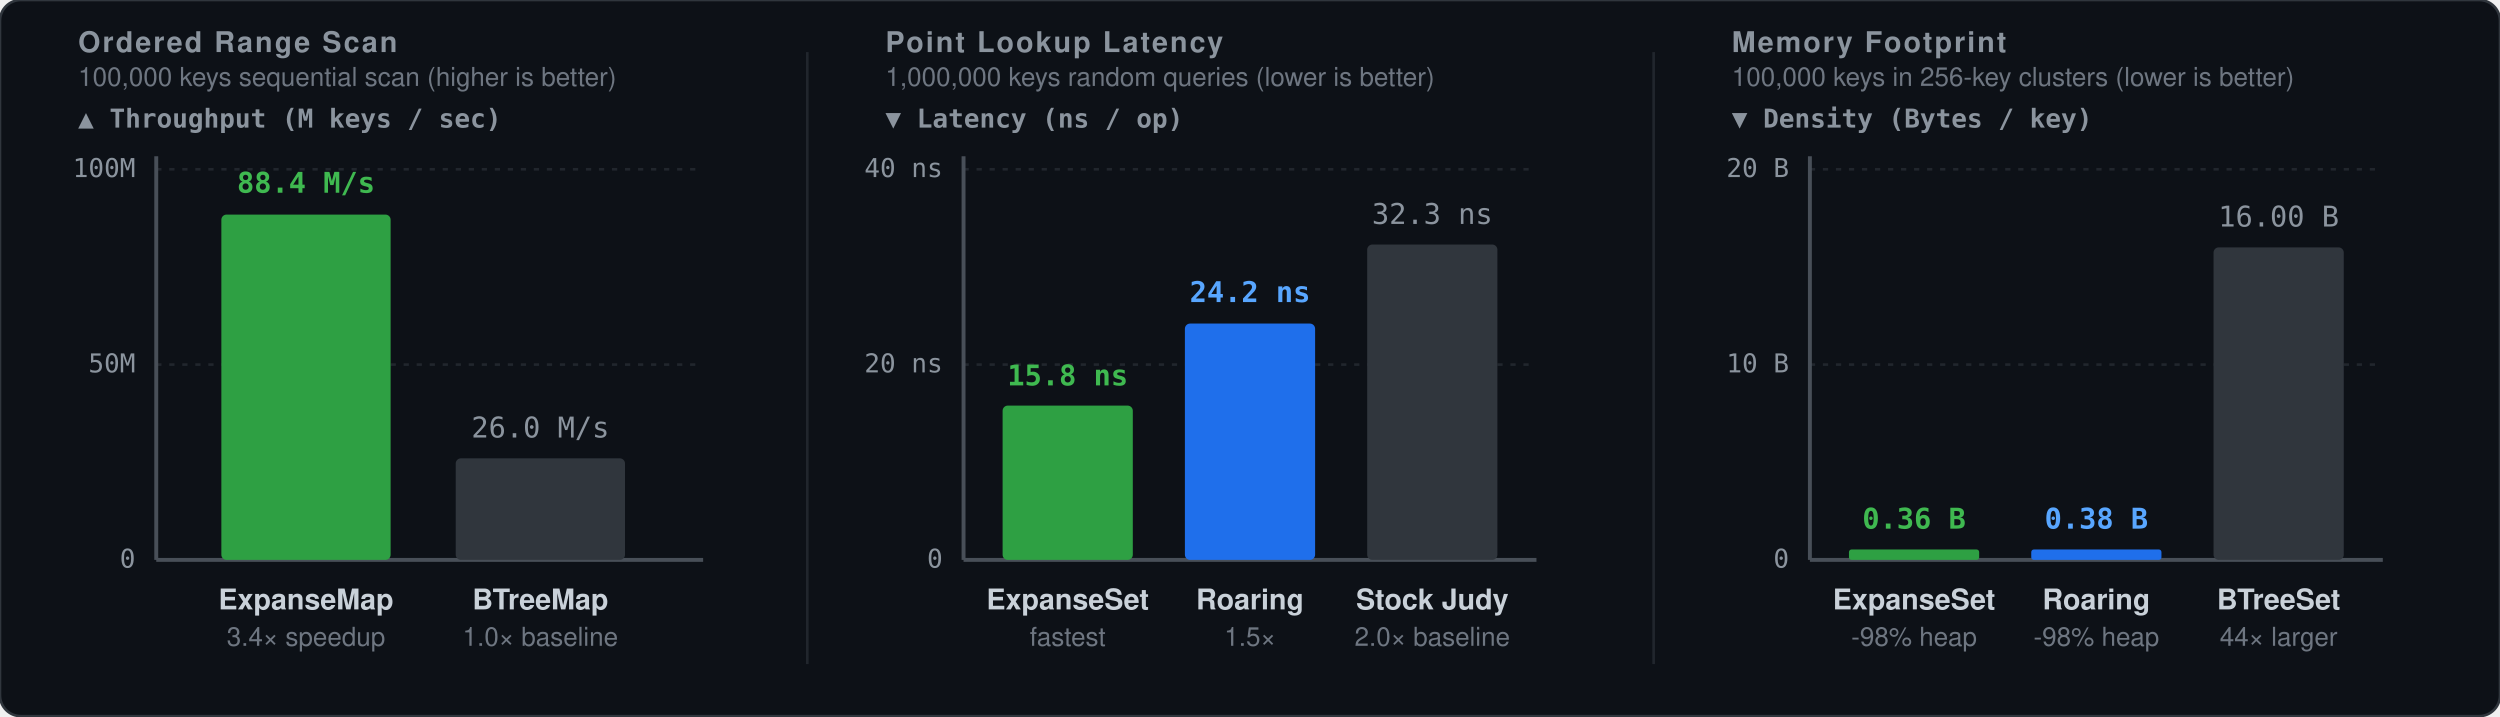
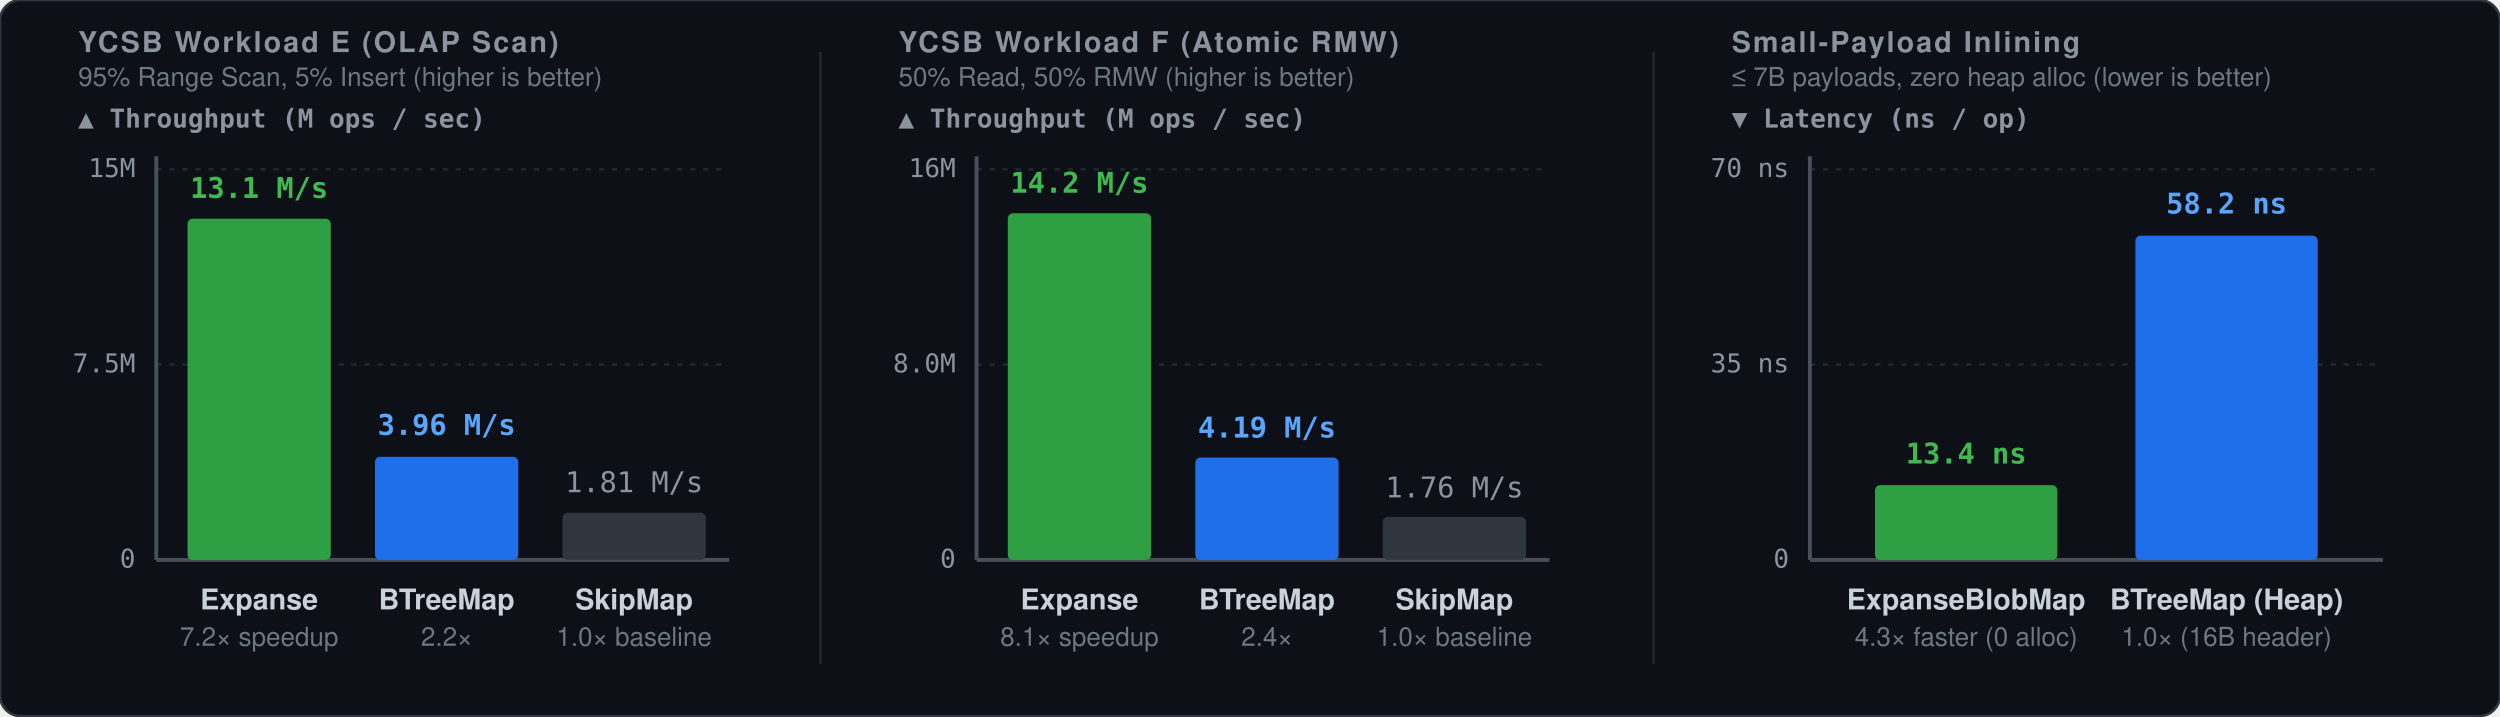
<svg xmlns="http://www.w3.org/2000/svg" viewBox="0 0 960 275" width="100%" height="100%">
  <defs>
    <style>
      .bg { fill: #0d1117; }
      .border { stroke: #30363d; stroke-width: 1px; fill: none; }
      .grid { stroke: #21262d; stroke-width: 1px; stroke-dasharray: 2,3; }
      .axis { stroke: #484f58; stroke-width: 1.5px; }
      .divider { stroke: #21262d; stroke-width: 1px; }
      
      .t-chart-title { font-family: -apple-system, BlinkMacSystemFont, "Segoe UI", Helvetica, Arial, sans-serif; font-size: 11px; font-weight: 700; letter-spacing: 0.8px; fill: #8b949e; text-transform: uppercase; }
      .t-chart-sub { font-family: -apple-system, BlinkMacSystemFont, "Segoe UI", Helvetica, Arial, sans-serif; font-size: 10px; fill: #6e7681; }
      .t-unit-header { font-family: ui-monospace, SFMono-Regular, Menlo, monospace; font-size: 10px; font-weight: 600; fill: #8b949e; }
      .t-axis-label { font-family: ui-monospace, SFMono-Regular, Menlo, monospace; font-size: 10px; fill: #8b949e; }
      .t-bar-label { font-family: -apple-system, BlinkMacSystemFont, "Segoe UI", Helvetica, Arial, sans-serif; font-size: 11px; font-weight: 600; fill: #c9d1d9; }
      
      .t-val-accent { font-family: ui-monospace, SFMono-Regular, Menlo, monospace; font-size: 11px; font-weight: 700; fill: #3fb950; text-anchor: middle; }
      .t-val-muted { font-family: ui-monospace, SFMono-Regular, Menlo, monospace; font-size: 11px; font-weight: 500; fill: #8b949e; text-anchor: middle; }
      .t-val-blue { font-family: ui-monospace, SFMono-Regular, Menlo, monospace; font-size: 11px; font-weight: 600; fill: #58a6ff; text-anchor: middle; }

      .b-expanse { fill: #2ea043; }
-       .b-roaring { fill: #1f6feb; }
-       .b-other { fill: #30363d; }
+       .b-btreemap { fill: #1f6feb; }
+       .b-skipmap { fill: #30363d; }

      @media (prefers-color-scheme: dark) {
        .bg { fill: #0d1117; }
        .border { stroke: #30363d; }
        .grid { stroke: #21262d; }
        .axis { stroke: #484f58; }
        .divider { stroke: #21262d; }
        .t-chart-title { fill: #8b949e; }
        .t-chart-sub { fill: #6e7681; }
        .t-unit-header { fill: #8b949e; }
        .t-axis-label { fill: #8b949e; }
        .t-bar-label { fill: #c9d1d9; }
        .t-val-accent { fill: #3fb950; }
        .t-val-blue { fill: #58a6ff; }
        .t-val-muted { fill: #8b949e; }
        .b-expanse { fill: #2ea043; }
-         .b-roaring { fill: #1f6feb; }
-         .b-other { fill: #30363d; }
+         .b-btreemap { fill: #1f6feb; }
+         .b-skipmap { fill: #30363d; }
      }

      @media (prefers-color-scheme: light) {
        .bg { fill: #ffffff; }
        .border { stroke: #d0d7de; }
        .grid { stroke: #eaeef2; }
        .axis { stroke: #afb8c1; }
        .divider { stroke: #eaeef2; }
        .t-chart-title { fill: #57606a; }
        .t-chart-sub { fill: #8c959f; }
        .t-unit-header { fill: #57606a; }
        .t-axis-label { fill: #57606a; }
        .t-bar-label { fill: #1f2328; }
        .t-val-accent { fill: #1a7f37; }
        .t-val-blue { fill: #0969da; }
        .t-val-muted { fill: #656d76; }
        .b-expanse { fill: #1a7f37; }
-         .b-roaring { fill: #0969da; }
-         .b-other { fill: #d0d7de; }
+         .b-btreemap { fill: #0969da; }
+         .b-skipmap { fill: #d0d7de; }
      }

      [data-theme="dark"] .bg, :root[data-theme="dark"] .bg { fill: #0d1117; }
      [data-theme="dark"] .border, :root[data-theme="dark"] .border { stroke: #30363d; }
      [data-theme="dark"] .grid, :root[data-theme="dark"] .grid { stroke: #21262d; }
      [data-theme="dark"] .axis, :root[data-theme="dark"] .axis { stroke: #484f58; }
      [data-theme="dark"] .divider, :root[data-theme="dark"] .divider { stroke: #21262d; }
      [data-theme="dark"] .t-chart-title, :root[data-theme="dark"] .t-chart-title { fill: #8b949e; }
      [data-theme="dark"] .t-chart-sub, :root[data-theme="dark"] .t-chart-sub { fill: #6e7681; }
      [data-theme="dark"] .t-unit-header, :root[data-theme="dark"] .t-unit-header { fill: #8b949e; }
      [data-theme="dark"] .t-axis-label, :root[data-theme="dark"] .t-axis-label { fill: #8b949e; }
      [data-theme="dark"] .t-bar-label, :root[data-theme="dark"] .t-bar-label { fill: #c9d1d9; }
      [data-theme="dark"] .t-val-accent, :root[data-theme="dark"] .t-val-accent { fill: #3fb950; }
      [data-theme="dark"] .t-val-blue, :root[data-theme="dark"] .t-val-blue { fill: #58a6ff; }
      [data-theme="dark"] .t-val-muted, :root[data-theme="dark"] .t-val-muted { fill: #8b949e; }
      [data-theme="dark"] .b-expanse, :root[data-theme="dark"] .b-expanse { fill: #2ea043; }
-       [data-theme="dark"] .b-roaring, :root[data-theme="dark"] .b-roaring { fill: #1f6feb; }
-       [data-theme="dark"] .b-other, :root[data-theme="dark"] .b-other { fill: #30363d; }
+       [data-theme="dark"] .b-btreemap, :root[data-theme="dark"] .b-btreemap { fill: #1f6feb; }
+       [data-theme="dark"] .b-skipmap, :root[data-theme="dark"] .b-skipmap { fill: #30363d; }

      [data-theme="light"] .bg, :root[data-theme="light"] .bg { fill: #ffffff; }
      [data-theme="light"] .border, :root[data-theme="light"] .border { stroke: #d0d7de; }
      [data-theme="light"] .grid, :root[data-theme="light"] .grid { stroke: #eaeef2; }
      [data-theme="light"] .axis, :root[data-theme="light"] .axis { stroke: #afb8c1; }
      [data-theme="light"] .divider, :root[data-theme="light"] .divider { stroke: #eaeef2; }
      [data-theme="light"] .t-chart-title, :root[data-theme="light"] .t-chart-title { fill: #57606a; }
      [data-theme="light"] .t-chart-sub, :root[data-theme="light"] .t-chart-sub { fill: #8c959f; }
      [data-theme="light"] .t-unit-header, :root[data-theme="light"] .t-unit-header { fill: #57606a; }
      [data-theme="light"] .t-axis-label, :root[data-theme="light"] .t-axis-label { fill: #57606a; }
      [data-theme="light"] .t-bar-label, :root[data-theme="light"] .t-bar-label { fill: #1f2328; }
      [data-theme="light"] .t-val-accent, :root[data-theme="light"] .t-val-accent { fill: #1a7f37; }
      [data-theme="light"] .t-val-blue, :root[data-theme="light"] .t-val-blue { fill: #0969da; }
      [data-theme="light"] .t-val-muted, :root[data-theme="light"] .t-val-muted { fill: #656d76; }
      [data-theme="light"] .b-expanse, :root[data-theme="light"] .b-expanse { fill: #1a7f37; }
-       [data-theme="light"] .b-roaring, :root[data-theme="light"] .b-roaring { fill: #0969da; }
-       [data-theme="light"] .b-other, :root[data-theme="light"] .b-other { fill: #d0d7de; }
+       [data-theme="light"] .b-btreemap, :root[data-theme="light"] .b-btreemap { fill: #0969da; }
+       [data-theme="light"] .b-skipmap, :root[data-theme="light"] .b-skipmap { fill: #d0d7de; }
    </style>
  </defs>
  <rect width="100%" height="100%" class="bg" rx="8" />
  <rect width="100%" height="100%" class="border" rx="8" />
  <g transform="translate(30, 20)">
-     <text x="0" y="0" class="t-chart-title">Ordered Range Scan</text>
-     <text x="0" y="13" class="t-chart-sub">100,000 keys sequential scan (higher is better)</text>
-     <text x="0" y="29" class="t-unit-header">▲ Throughput (M keys / sec)</text>
-     <line x1="30" y1="45" x2="240" y2="45" class="grid" />
-     <text x="22" y="48" class="t-axis-label" text-anchor="end">100M</text>
-     <line x1="30" y1="120" x2="240" y2="120" class="grid" />
-     <text x="22" y="123" class="t-axis-label" text-anchor="end">50M</text>
-     <line x1="30" y1="195" x2="240" y2="195" class="axis" />
-     <text x="22" y="198" class="t-axis-label" text-anchor="end">0</text>
-     <line x1="30" y1="40" x2="30" y2="195" class="axis" />
-     <rect x="55" y="62.4" width="65" height="132.6" class="b-expanse" rx="2" />
-     <text x="87.5" y="54" class="t-val-accent">88.4 M/s</text>
-     <text x="87.5" y="214" class="t-bar-label" text-anchor="middle">ExpanseMap</text>
-     <text x="87.5" y="228" class="t-chart-sub" text-anchor="middle" fill="#3fb950">3.4× speedup</text>
-     <rect x="145" y="156.0" width="65" height="39.0" class="b-other" rx="2" />
-     <text x="177.5" y="148" class="t-val-muted">26.0 M/s</text>
-     <text x="177.5" y="214" class="t-bar-label" text-anchor="middle">BTreeMap</text>
-     <text x="177.5" y="228" class="t-chart-sub" text-anchor="middle">1.0× baseline</text>
-   </g>
-   <line x1="310" y1="20" x2="310" y2="255" class="divider" />
-   <g transform="translate(340, 20)">
-     <text x="0" y="0" class="t-chart-title">Point Lookup Latency</text>
-     <text x="0" y="13" class="t-chart-sub">1,000,000 keys random queries (lower is better)</text>
-     <text x="0" y="29" class="t-unit-header">▼ Latency (ns / op)</text>
+     <text x="0" y="0" class="t-chart-title">YCSB Workload E (OLAP Scan)</text>
+     <text x="0" y="13" class="t-chart-sub">95% Range Scan, 5% Insert (higher is better)</text>
+     <text x="0" y="29" class="t-unit-header">▲ Throughput (M ops / sec)</text>
    <line x1="30" y1="45" x2="250" y2="45" class="grid" />
-     <text x="22" y="48" class="t-axis-label" text-anchor="end">40 ns</text>
+     <text x="22" y="48" class="t-axis-label" text-anchor="end">15M</text>
    <line x1="30" y1="120" x2="250" y2="120" class="grid" />
-     <text x="22" y="123" class="t-axis-label" text-anchor="end">20 ns</text>
+     <text x="22" y="123" class="t-axis-label" text-anchor="end">7.5M</text>
    <line x1="30" y1="195" x2="250" y2="195" class="axis" />
    <text x="22" y="198" class="t-axis-label" text-anchor="end">0</text>
    <line x1="30" y1="40" x2="30" y2="195" class="axis" />
-     <rect x="45" y="135.75" width="50" height="59.25" class="b-expanse" rx="2" />
-     <text x="70" y="128" class="t-val-accent">15.8 ns</text>
-     <text x="70" y="214" class="t-bar-label" text-anchor="middle">ExpanseSet</text>
-     <text x="70" y="228" class="t-chart-sub" text-anchor="middle" fill="#3fb950">fastest</text>
-     <rect x="115" y="104.25" width="50" height="90.75" class="b-roaring" rx="2" />
-     <text x="140" y="96" class="t-val-blue">24.2 ns</text>
-     <text x="140" y="214" class="t-bar-label" text-anchor="middle">Roaring</text>
-     <text x="140" y="228" class="t-chart-sub" text-anchor="middle">1.5×</text>
-     <rect x="185" y="73.9" width="50" height="121.1" class="b-other" rx="2" />
-     <text x="210" y="66" class="t-val-muted">32.3 ns</text>
-     <text x="210" y="214" class="t-bar-label" text-anchor="middle">Stock Judy</text>
-     <text x="210" y="228" class="t-chart-sub" text-anchor="middle">2.0× baseline</text>
+     <rect x="42" y="64.0" width="55" height="131.0" class="b-expanse" rx="2" />
+     <text x="69.5" y="56" class="t-val-accent">13.1 M/s</text>
+     <text x="69.5" y="214" class="t-bar-label" text-anchor="middle">Expanse</text>
+     <text x="69.5" y="228" class="t-chart-sub" text-anchor="middle" fill="#3fb950">7.2× speedup</text>
+     <rect x="114" y="155.4" width="55" height="39.6" class="b-btreemap" rx="2" />
+     <text x="141.5" y="147" class="t-val-blue">3.96 M/s</text>
+     <text x="141.5" y="214" class="t-bar-label" text-anchor="middle">BTreeMap</text>
+     <text x="141.5" y="228" class="t-chart-sub" text-anchor="middle">2.2×</text>
+     <rect x="186" y="176.9" width="55" height="18.1" class="b-skipmap" rx="2" />
+     <text x="213.5" y="169" class="t-val-muted">1.81 M/s</text>
+     <text x="213.5" y="214" class="t-bar-label" text-anchor="middle">SkipMap</text>
+     <text x="213.5" y="228" class="t-chart-sub" text-anchor="middle">1.0× baseline</text>
+   </g>
+   <line x1="315" y1="20" x2="315" y2="255" class="divider" />
+   <g transform="translate(345, 20)">
+     <text x="0" y="0" class="t-chart-title">YCSB Workload F (Atomic RMW)</text>
+     <text x="0" y="13" class="t-chart-sub">50% Read, 50% RMW (higher is better)</text>
+     <text x="0" y="29" class="t-unit-header">▲ Throughput (M ops / sec)</text>
+     <line x1="30" y1="45" x2="250" y2="45" class="grid" />
+     <text x="22" y="48" class="t-axis-label" text-anchor="end">16M</text>
+     <line x1="30" y1="120" x2="250" y2="120" class="grid" />
+     <text x="22" y="123" class="t-axis-label" text-anchor="end">8.0M</text>
+     <line x1="30" y1="195" x2="250" y2="195" class="axis" />
+     <text x="22" y="198" class="t-axis-label" text-anchor="end">0</text>
+     <line x1="30" y1="40" x2="30" y2="195" class="axis" />
+     <rect x="42" y="61.9" width="55" height="133.1" class="b-expanse" rx="2" />
+     <text x="69.5" y="54" class="t-val-accent">14.2 M/s</text>
+     <text x="69.5" y="214" class="t-bar-label" text-anchor="middle">Expanse</text>
+     <text x="69.5" y="228" class="t-chart-sub" text-anchor="middle" fill="#3fb950">8.1× speedup</text>
+     <rect x="114" y="155.7" width="55" height="39.3" class="b-btreemap" rx="2" />
+     <text x="141.5" y="148" class="t-val-blue">4.19 M/s</text>
+     <text x="141.5" y="214" class="t-bar-label" text-anchor="middle">BTreeMap</text>
+     <text x="141.5" y="228" class="t-chart-sub" text-anchor="middle">2.4×</text>
+     <rect x="186" y="178.5" width="55" height="16.5" class="b-skipmap" rx="2" />
+     <text x="213.5" y="171" class="t-val-muted">1.76 M/s</text>
+     <text x="213.5" y="214" class="t-bar-label" text-anchor="middle">SkipMap</text>
+     <text x="213.5" y="228" class="t-chart-sub" text-anchor="middle">1.0× baseline</text>
  </g>
  <line x1="635" y1="20" x2="635" y2="255" class="divider" />
  <g transform="translate(665, 20)">
-     <text x="0" y="0" class="t-chart-title">Memory Footprint</text>
-     <text x="0" y="13" class="t-chart-sub">100,000 keys in 256-key clusters (lower is better)</text>
-     <text x="0" y="29" class="t-unit-header">▼ Density (Bytes / key)</text>
+     <text x="0" y="0" class="t-chart-title">Small-Payload Inlining</text>
+     <text x="0" y="13" class="t-chart-sub">≤ 7B payloads, zero heap alloc (lower is better)</text>
+     <text x="0" y="29" class="t-unit-header">▼ Latency (ns / op)</text>
    <line x1="30" y1="45" x2="250" y2="45" class="grid" />
-     <text x="22" y="48" class="t-axis-label" text-anchor="end">20 B</text>
+     <text x="22" y="48" class="t-axis-label" text-anchor="end">70 ns</text>
    <line x1="30" y1="120" x2="250" y2="120" class="grid" />
-     <text x="22" y="123" class="t-axis-label" text-anchor="end">10 B</text>
+     <text x="22" y="123" class="t-axis-label" text-anchor="end">35 ns</text>
    <line x1="30" y1="195" x2="250" y2="195" class="axis" />
    <text x="22" y="198" class="t-axis-label" text-anchor="end">0</text>
    <line x1="30" y1="40" x2="30" y2="195" class="axis" />
-     <rect x="45" y="191" width="50" height="4" class="b-expanse" rx="1" />
-     <text x="70" y="183" class="t-val-accent">0.36 B</text>
-     <text x="70" y="214" class="t-bar-label" text-anchor="middle">ExpanseSet</text>
-     <text x="70" y="228" class="t-chart-sub" text-anchor="middle" fill="#3fb950">-98% heap</text>
-     <rect x="115" y="191" width="50" height="4" class="b-roaring" rx="1" />
-     <text x="140" y="183" class="t-val-blue">0.38 B</text>
-     <text x="140" y="214" class="t-bar-label" text-anchor="middle">Roaring</text>
-     <text x="140" y="228" class="t-chart-sub" text-anchor="middle">-98% heap</text>
-     <rect x="185" y="75" width="50" height="120" class="b-other" rx="2" />
-     <text x="210" y="67" class="t-val-muted">16.00 B</text>
-     <text x="210" y="214" class="t-bar-label" text-anchor="middle">BTreeSet</text>
-     <text x="210" y="228" class="t-chart-sub" text-anchor="middle">44× larger</text>
+     <rect x="55" y="166.3" width="70" height="28.7" class="b-expanse" rx="2" />
+     <text x="90" y="158" class="t-val-accent">13.4 ns</text>
+     <text x="90" y="214" class="t-bar-label" text-anchor="middle">ExpanseBlobMap</text>
+     <text x="90" y="228" class="t-chart-sub" text-anchor="middle" fill="#3fb950">4.3× faster (0 alloc)</text>
+     <rect x="155" y="70.5" width="70" height="124.5" class="b-btreemap" rx="2" />
+     <text x="190" y="62" class="t-val-blue">58.2 ns</text>
+     <text x="190" y="214" class="t-bar-label" text-anchor="middle">BTreeMap (Heap)</text>
+     <text x="190" y="228" class="t-chart-sub" text-anchor="middle">1.0× (16B header)</text>
  </g>
</svg>
